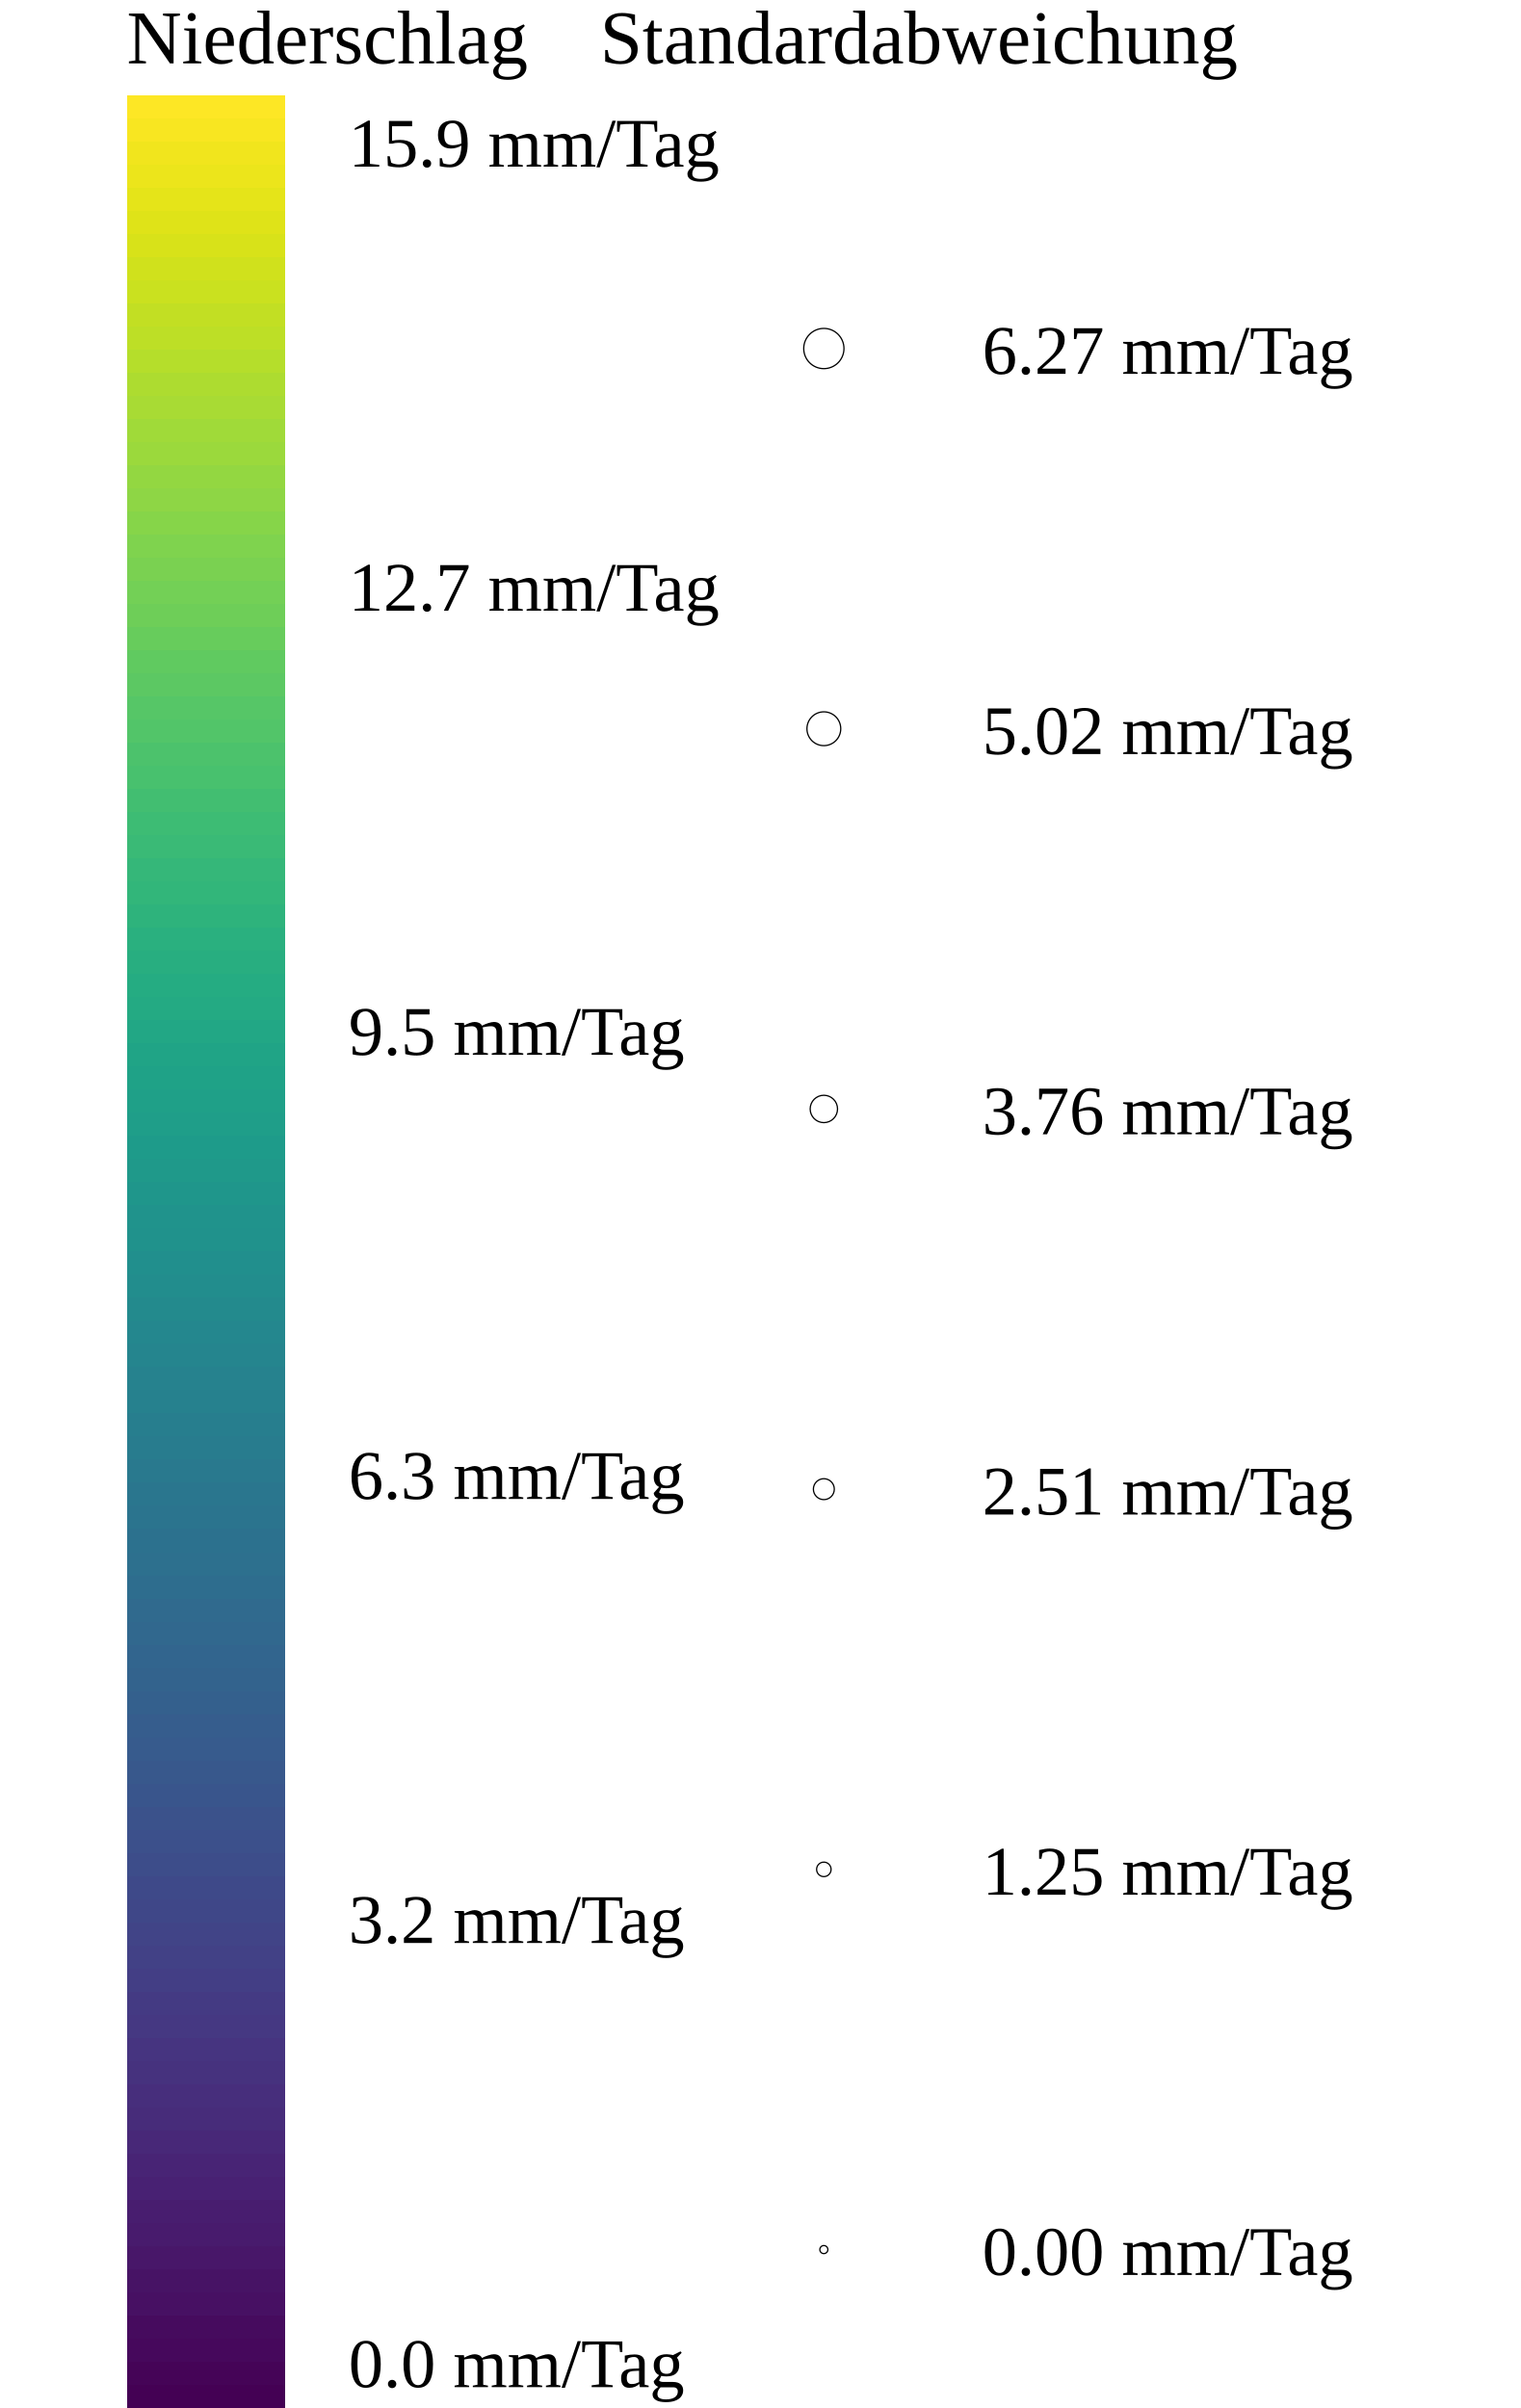
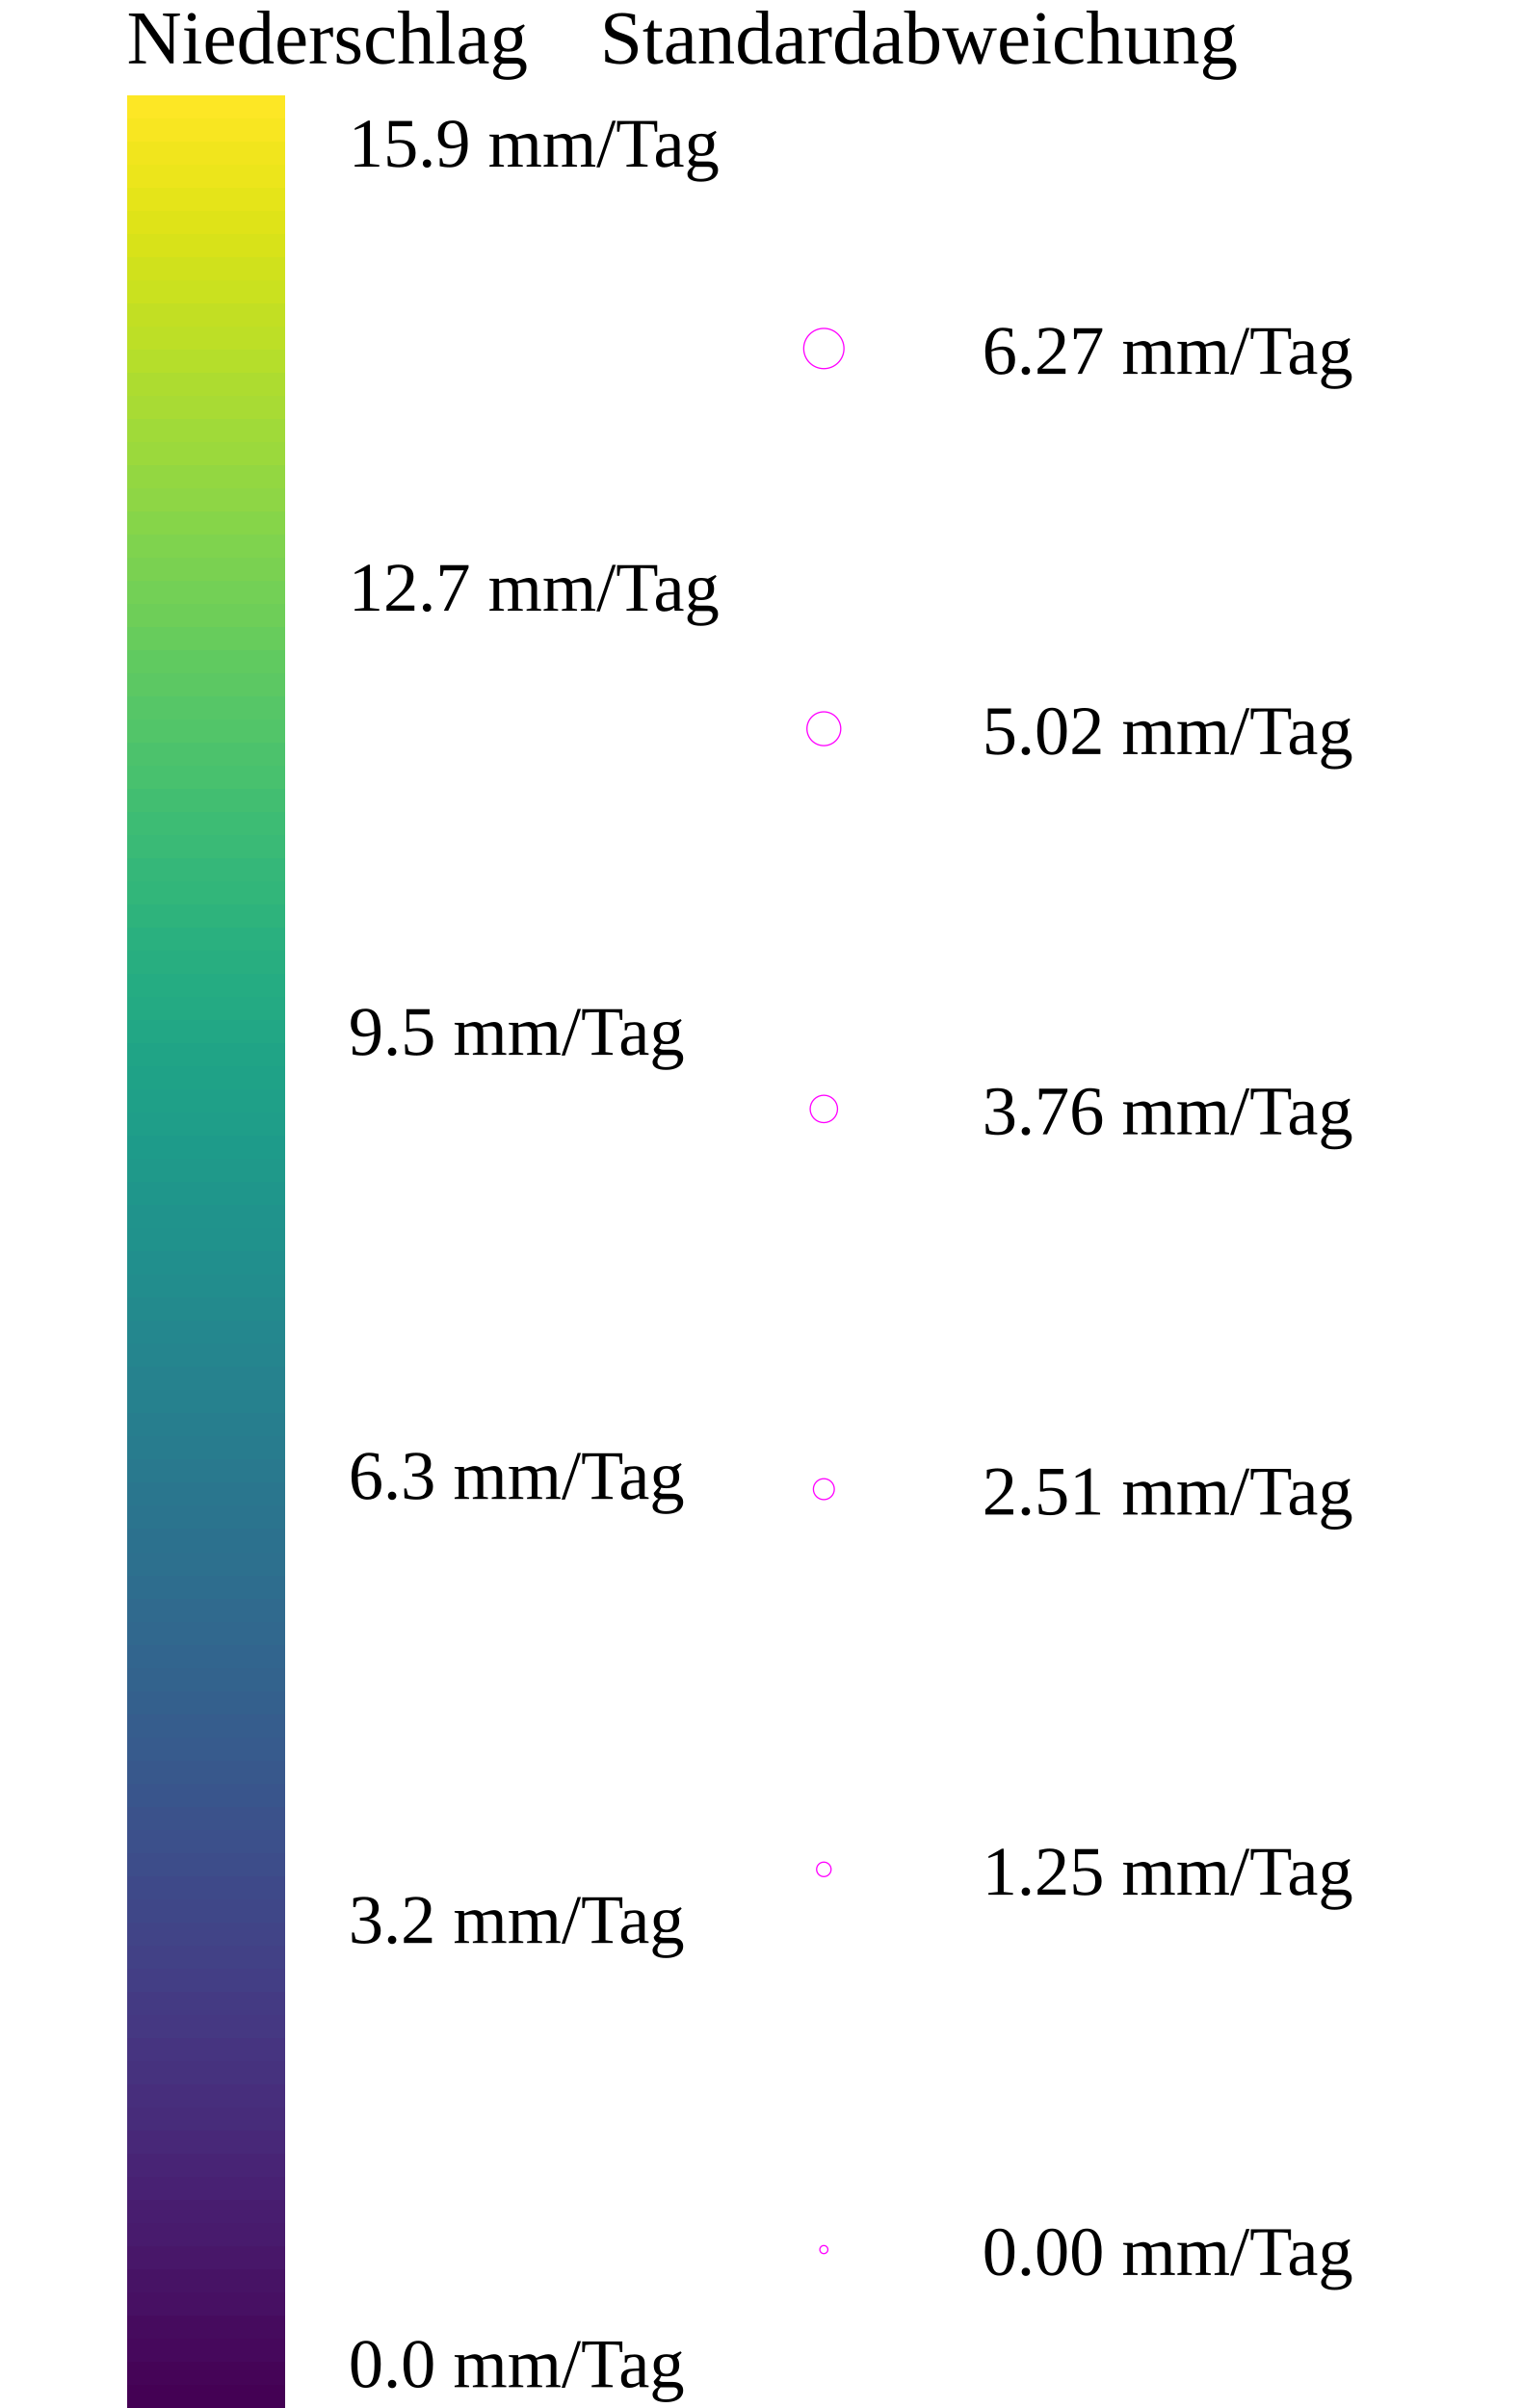
<svg xmlns="http://www.w3.org/2000/svg" width="240" height="380">
  <rect x="20" y="376.35" width="25" height="3.65" fill="#440154" shape-rendering="crispEdges" />
  <rect x="20" y="372.7" width="25" height="3.65" fill="#450457" shape-rendering="crispEdges" />
  <rect x="20" y="369.05" width="25" height="3.65" fill="#46085c" shape-rendering="crispEdges" />
  <rect x="20" y="365.4" width="25" height="3.65" fill="#460b5e" shape-rendering="crispEdges" />
  <rect x="20" y="361.75" width="25" height="3.65" fill="#471063" shape-rendering="crispEdges" />
  <rect x="20" y="358.1" width="25" height="3.65" fill="#471365" shape-rendering="crispEdges" />
  <rect x="20" y="354.45" width="25" height="3.65" fill="#481769" shape-rendering="crispEdges" />
  <rect x="20" y="350.8" width="25" height="3.65" fill="#481b6d" shape-rendering="crispEdges" />
  <rect x="20" y="347.15" width="25" height="3.65" fill="#481d6f" shape-rendering="crispEdges" />
  <rect x="20" y="343.5" width="25" height="3.65" fill="#482173" shape-rendering="crispEdges" />
  <rect x="20" y="339.85" width="25" height="3.65" fill="#482475" shape-rendering="crispEdges" />
  <rect x="20" y="336.2" width="25" height="3.65" fill="#482878" shape-rendering="crispEdges" />
  <rect x="20" y="332.55" width="25" height="3.65" fill="#472c7a" shape-rendering="crispEdges" />
  <rect x="20" y="328.9" width="25" height="3.65" fill="#472e7c" shape-rendering="crispEdges" />
  <rect x="20" y="325.25" width="25" height="3.65" fill="#46327e" shape-rendering="crispEdges" />
  <rect x="20" y="321.6" width="25" height="3.65" fill="#463480" shape-rendering="crispEdges" />
  <rect x="20" y="317.95" width="25" height="3.65" fill="#453882" shape-rendering="crispEdges" />
  <rect x="20" y="314.3" width="25" height="3.65" fill="#443a83" shape-rendering="crispEdges" />
  <rect x="20" y="310.65" width="25" height="3.65" fill="#433e85" shape-rendering="crispEdges" />
  <rect x="20" y="307" width="25" height="3.65" fill="#424186" shape-rendering="crispEdges" />
  <rect x="20" y="303.35" width="25" height="3.65" fill="#414487" shape-rendering="crispEdges" />
  <rect x="20" y="299.7" width="25" height="3.65" fill="#3f4788" shape-rendering="crispEdges" />
  <rect x="20" y="296.05" width="25" height="3.65" fill="#3e4989" shape-rendering="crispEdges" />
  <rect x="20" y="292.4" width="25" height="3.65" fill="#3d4d8a" shape-rendering="crispEdges" />
  <rect x="20" y="288.75" width="25" height="3.65" fill="#3c508b" shape-rendering="crispEdges" />
  <rect x="20" y="285.1" width="25" height="3.65" fill="#3b528b" shape-rendering="crispEdges" />
  <rect x="20" y="281.45" width="25" height="3.65" fill="#39558c" shape-rendering="crispEdges" />
  <rect x="20" y="277.8" width="25" height="3.65" fill="#38588c" shape-rendering="crispEdges" />
  <rect x="20" y="274.15" width="25" height="3.65" fill="#375b8d" shape-rendering="crispEdges" />
  <rect x="20" y="270.5" width="25" height="3.65" fill="#365d8d" shape-rendering="crispEdges" />
  <rect x="20" y="266.85" width="25" height="3.65" fill="#34608d" shape-rendering="crispEdges" />
  <rect x="20" y="263.2" width="25" height="3.65" fill="#33638d" shape-rendering="crispEdges" />
  <rect x="20" y="259.55" width="25" height="3.65" fill="#32658e" shape-rendering="crispEdges" />
  <rect x="20" y="255.9" width="25" height="3.65" fill="#31688e" shape-rendering="crispEdges" />
  <rect x="20" y="252.25" width="25" height="3.65" fill="#306a8e" shape-rendering="crispEdges" />
  <rect x="20" y="248.6" width="25" height="3.65" fill="#2e6d8e" shape-rendering="crispEdges" />
  <rect x="20" y="244.95" width="25" height="3.65" fill="#2d708e" shape-rendering="crispEdges" />
  <rect x="20" y="241.3" width="25" height="3.65" fill="#2c718e" shape-rendering="crispEdges" />
  <rect x="20" y="237.65" width="25" height="3.65" fill="#2b748e" shape-rendering="crispEdges" />
  <rect x="20" y="234" width="25" height="3.65" fill="#2a768e" shape-rendering="crispEdges" />
  <rect x="20" y="230.35" width="25" height="3.65" fill="#29798e" shape-rendering="crispEdges" />
  <rect x="20" y="226.7" width="25" height="3.65" fill="#287c8e" shape-rendering="crispEdges" />
  <rect x="20" y="223.05" width="25" height="3.65" fill="#277e8e" shape-rendering="crispEdges" />
  <rect x="20" y="219.4" width="25" height="3.65" fill="#26818e" shape-rendering="crispEdges" />
  <rect x="20" y="215.75" width="25" height="3.65" fill="#26828e" shape-rendering="crispEdges" />
  <rect x="20" y="212.1" width="25" height="3.65" fill="#25858e" shape-rendering="crispEdges" />
  <rect x="20" y="208.45" width="25" height="3.65" fill="#24878e" shape-rendering="crispEdges" />
  <rect x="20" y="204.8" width="25" height="3.65" fill="#238a8d" shape-rendering="crispEdges" />
  <rect x="20" y="201.15" width="25" height="3.65" fill="#228d8d" shape-rendering="crispEdges" />
  <rect x="20" y="197.5" width="25" height="3.65" fill="#218f8d" shape-rendering="crispEdges" />
  <rect x="20" y="193.85" width="25" height="3.65" fill="#20928c" shape-rendering="crispEdges" />
  <rect x="20" y="190.2" width="25" height="3.65" fill="#20938c" shape-rendering="crispEdges" />
  <rect x="20" y="186.55" width="25" height="3.65" fill="#1f968b" shape-rendering="crispEdges" />
  <rect x="20" y="182.9" width="25" height="3.65" fill="#1f998a" shape-rendering="crispEdges" />
  <rect x="20" y="179.25" width="25" height="3.65" fill="#1e9b8a" shape-rendering="crispEdges" />
  <rect x="20" y="175.6" width="25" height="3.65" fill="#1f9e89" shape-rendering="crispEdges" />
  <rect x="20" y="171.95" width="25" height="3.65" fill="#1fa088" shape-rendering="crispEdges" />
  <rect x="20" y="168.3" width="25" height="3.65" fill="#1fa287" shape-rendering="crispEdges" />
  <rect x="20" y="164.65" width="25" height="3.65" fill="#20a486" shape-rendering="crispEdges" />
  <rect x="20" y="161" width="25" height="3.65" fill="#22a785" shape-rendering="crispEdges" />
  <rect x="20" y="157.35" width="25" height="3.65" fill="#24aa83" shape-rendering="crispEdges" />
  <rect x="20" y="153.7" width="25" height="3.65" fill="#25ac82" shape-rendering="crispEdges" />
  <rect x="20" y="150.05" width="25" height="3.65" fill="#28ae80" shape-rendering="crispEdges" />
  <rect x="20" y="146.4" width="25" height="3.65" fill="#2ab07f" shape-rendering="crispEdges" />
  <rect x="20" y="142.75" width="25" height="3.65" fill="#2eb37c" shape-rendering="crispEdges" />
  <rect x="20" y="139.1" width="25" height="3.65" fill="#32b67a" shape-rendering="crispEdges" />
  <rect x="20" y="135.45" width="25" height="3.65" fill="#35b779" shape-rendering="crispEdges" />
  <rect x="20" y="131.8" width="25" height="3.65" fill="#3aba76" shape-rendering="crispEdges" />
  <rect x="20" y="128.15" width="25" height="3.65" fill="#3dbc74" shape-rendering="crispEdges" />
  <rect x="20" y="124.5" width="25" height="3.65" fill="#42be71" shape-rendering="crispEdges" />
  <rect x="20" y="120.85" width="25" height="3.65" fill="#48c16e" shape-rendering="crispEdges" />
  <rect x="20" y="117.2" width="25" height="3.65" fill="#4cc26c" shape-rendering="crispEdges" />
  <rect x="20" y="113.55" width="25" height="3.65" fill="#52c569" shape-rendering="crispEdges" />
  <rect x="20" y="109.9" width="25" height="3.65" fill="#56c667" shape-rendering="crispEdges" />
  <rect x="20" y="106.25" width="25" height="3.65" fill="#5cc863" shape-rendering="crispEdges" />
  <rect x="20" y="102.6" width="25" height="3.65" fill="#60ca60" shape-rendering="crispEdges" />
  <rect x="20" y="98.95" width="25" height="3.65" fill="#67cc5c" shape-rendering="crispEdges" />
  <rect x="20" y="95.3" width="25" height="3.65" fill="#6ece58" shape-rendering="crispEdges" />
  <rect x="20" y="91.65" width="25" height="3.65" fill="#73d056" shape-rendering="crispEdges" />
  <rect x="20" y="88" width="25" height="3.65" fill="#7ad151" shape-rendering="crispEdges" />
  <rect x="20" y="84.35" width="25" height="3.65" fill="#7fd34e" shape-rendering="crispEdges" />
  <rect x="20" y="80.7" width="25" height="3.65" fill="#86d549" shape-rendering="crispEdges" />
  <rect x="20" y="77.05" width="25" height="3.65" fill="#8ed645" shape-rendering="crispEdges" />
  <rect x="20" y="73.4" width="25" height="3.65" fill="#93d741" shape-rendering="crispEdges" />
  <rect x="20" y="69.75" width="25" height="3.65" fill="#9bd93c" shape-rendering="crispEdges" />
  <rect x="20" y="66.1" width="25" height="3.65" fill="#a0da39" shape-rendering="crispEdges" />
  <rect x="20" y="62.45" width="25" height="3.65" fill="#a8db34" shape-rendering="crispEdges" />
  <rect x="20" y="58.8" width="25" height="3.65" fill="#addc30" shape-rendering="crispEdges" />
  <rect x="20" y="55.15" width="25" height="3.65" fill="#b5de2b" shape-rendering="crispEdges" />
  <rect x="20" y="51.5" width="25" height="3.65" fill="#bddf26" shape-rendering="crispEdges" />
  <rect x="20" y="47.85" width="25" height="3.65" fill="#c2df23" shape-rendering="crispEdges" />
  <rect x="20" y="44.2" width="25" height="3.65" fill="#cae11f" shape-rendering="crispEdges" />
  <rect x="20" y="40.55" width="25" height="3.65" fill="#d0e11c" shape-rendering="crispEdges" />
  <rect x="20" y="36.9" width="25" height="3.65" fill="#d8e219" shape-rendering="crispEdges" />
  <rect x="20" y="33.25" width="25" height="3.65" fill="#dfe318" shape-rendering="crispEdges" />
  <rect x="20" y="29.6" width="25" height="3.65" fill="#e5e419" shape-rendering="crispEdges" />
  <rect x="20" y="25.95" width="25" height="3.65" fill="#ece51b" shape-rendering="crispEdges" />
  <rect x="20" y="22.3" width="25" height="3.65" fill="#f1e51d" shape-rendering="crispEdges" />
  <rect x="20" y="18.65" width="25" height="3.65" fill="#f8e621" shape-rendering="crispEdges" />
  <rect x="20" y="15" width="25" height="3.65" fill="#fde725" shape-rendering="crispEdges" />
  <text x="55" y="376.7" font-size="11">0.0 mm/Tag</text>
  <text x="55" y="306.62" font-size="11">3.2 mm/Tag</text>
  <text x="55" y="236.54" font-size="11">6.3 mm/Tag</text>
  <text x="55" y="166.46" font-size="11">9.5 mm/Tag</text>
  <text x="55" y="96.38" font-size="11">12.7 mm/Tag</text>
  <text x="55" y="26.3" font-size="11">15.9 mm/Tag</text>
  <text x="20" y="10" font-size="12">Niederschlag</text>
  <g transform="translate(130,55)">
-     <circle r="3.175" fill="none" stroke="black" stroke-width="0.2" />
+     <circle r="3.175" fill="none" stroke="#FF00FF" stroke-width="0.2" />
  </g>
  <text x="155" y="59" font-size="11">6.27 mm/Tag</text>
  <g transform="translate(130,115)">
-     <circle r="2.667" fill="none" stroke="black" stroke-width="0.2" />
+     <circle r="2.667" fill="none" stroke="#FF00FF" stroke-width="0.2" />
  </g>
  <text x="155" y="119" font-size="11">5.02 mm/Tag</text>
  <g transform="translate(130,175)">
-     <circle r="2.159" fill="none" stroke="black" stroke-width="0.2" />
+     <circle r="2.159" fill="none" stroke="#FF00FF" stroke-width="0.2" />
  </g>
  <text x="155" y="179" font-size="11">3.76 mm/Tag</text>
  <g transform="translate(130,235)">
-     <circle r="1.651" fill="none" stroke="black" stroke-width="0.2" />
+     <circle r="1.651" fill="none" stroke="#FF00FF" stroke-width="0.2" />
  </g>
  <text x="155" y="239" font-size="11">2.51 mm/Tag</text>
  <g transform="translate(130,295)">
-     <circle r="1.143" fill="none" stroke="black" stroke-width="0.2" />
+     <circle r="1.143" fill="none" stroke="#FF00FF" stroke-width="0.2" />
  </g>
  <text x="155" y="299" font-size="11">1.25 mm/Tag</text>
  <g transform="translate(130,355)">
-     <circle r="0.635" fill="none" stroke="black" stroke-width="0.2" />
+     <circle r="0.635" fill="none" stroke="#FF00FF" stroke-width="0.2" />
  </g>
  <text x="155" y="359" font-size="11">0.00 mm/Tag</text>
  <text x="145" y="10" text-anchor="middle" font-size="12">Standardabweichung</text>
</svg>
